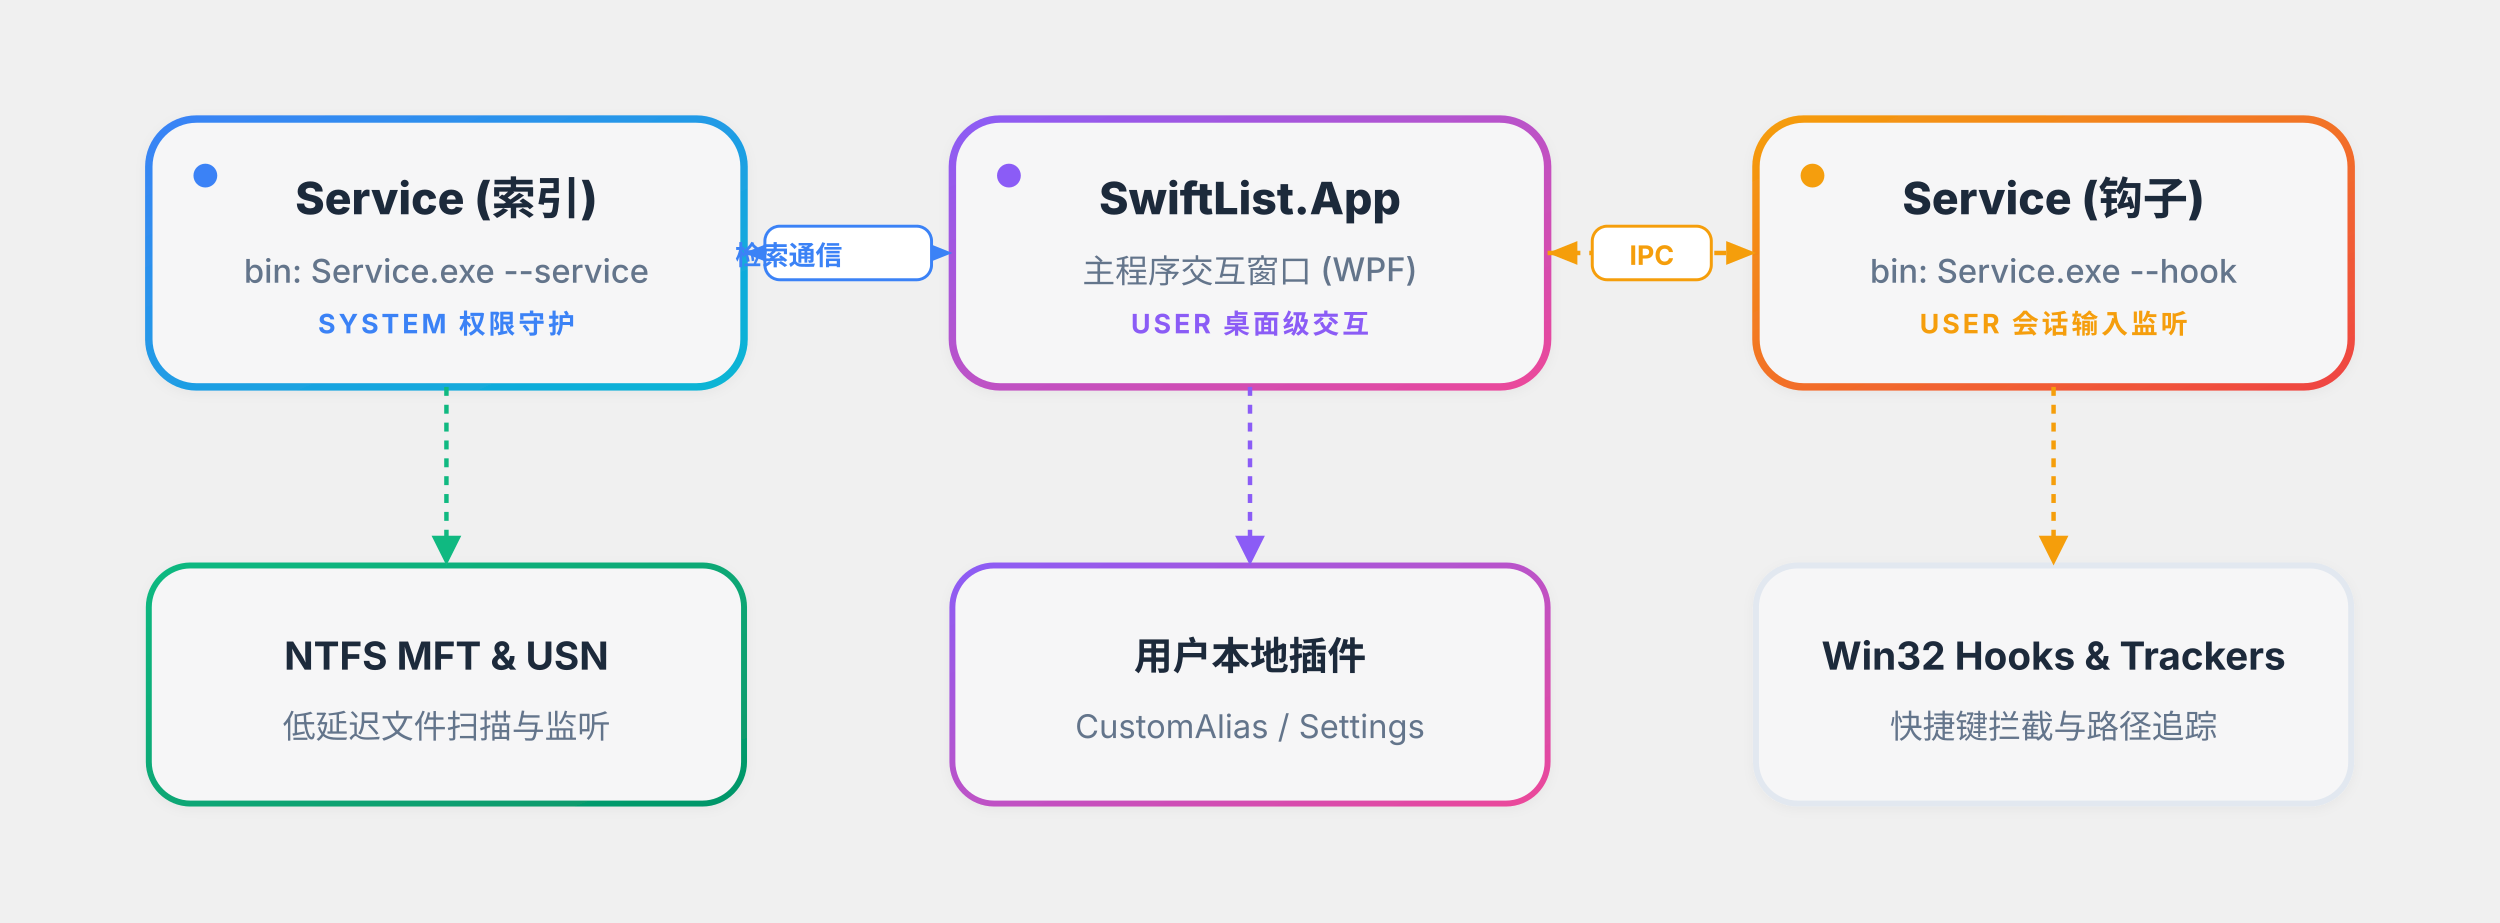
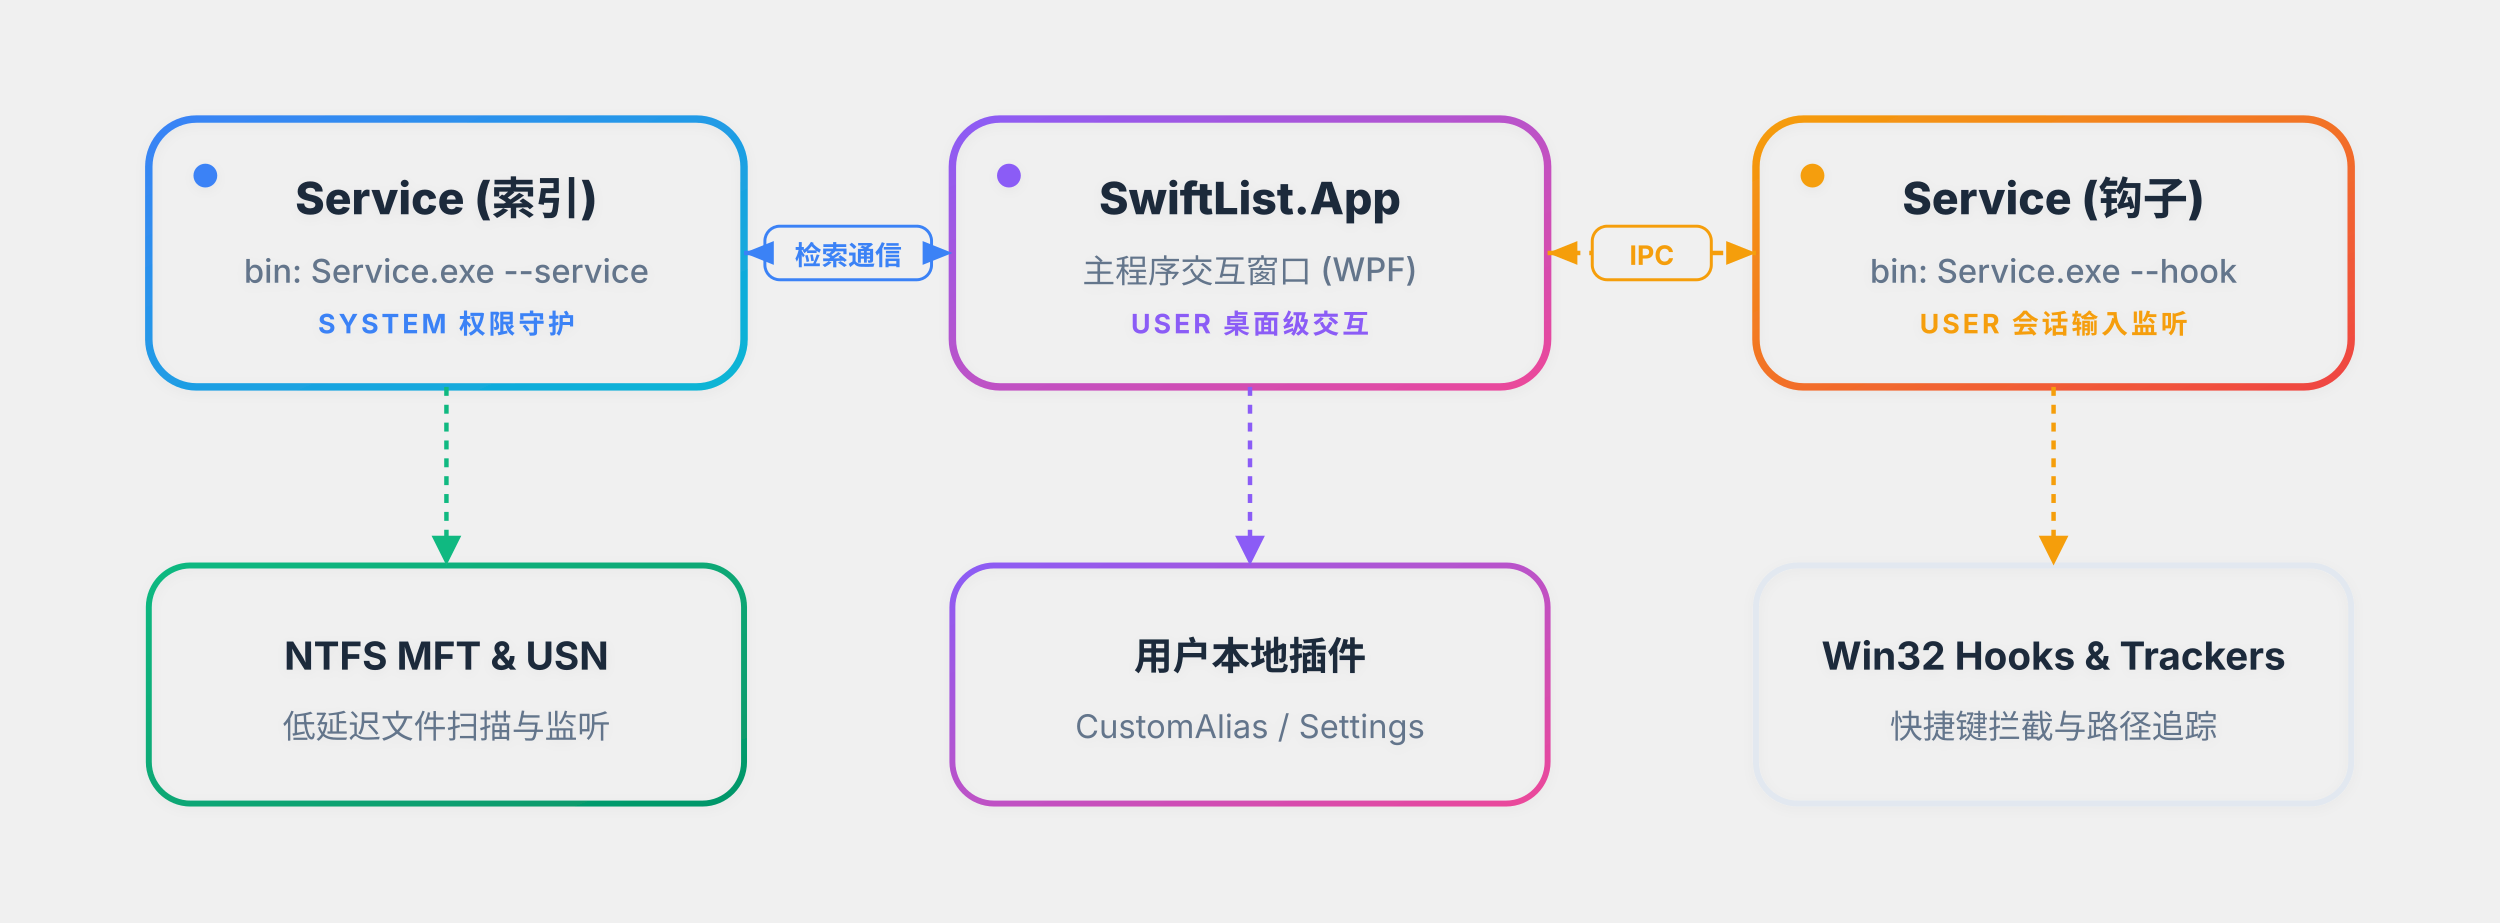
<svg xmlns="http://www.w3.org/2000/svg" viewBox="0 0 840 310" width="840" height="310" class="architecture-diagram" style="width: 100%; max-width: 840px; margin: 20px auto; display: block; font-family: system-ui, -apple-system, sans-serif; background-color: transparent;">
  <defs>
    <linearGradient id="serviceGrad" x1="0%" y1="0%" x2="100%" y2="100%">
      <stop offset="0%" stop-color="#3b82f6" />
      <stop offset="100%" stop-color="#06b6d4" />
    </linearGradient>
    <linearGradient id="appGrad" x1="0%" y1="0%" x2="100%" y2="100%">
      <stop offset="0%" stop-color="#8b5cf6" />
      <stop offset="100%" stop-color="#ec4899" />
    </linearGradient>
    <linearGradient id="hookGrad" x1="0%" y1="0%" x2="100%" y2="100%">
      <stop offset="0%" stop-color="#f59e0b" />
      <stop offset="100%" stop-color="#ef4444" />
    </linearGradient>
    <linearGradient id="dbGrad" x1="0%" y1="0%" x2="100%" y2="100%">
      <stop offset="0%" stop-color="#10b981" />
      <stop offset="100%" stop-color="#059669" />
    </linearGradient>
    <filter id="premium-shadow" x="-20%" y="-20%" width="140%" height="140%">
      <feDropShadow dx="0" dy="4" stdDeviation="5" flood-color="#0f172a" flood-opacity="0.06" />
      <feDropShadow dx="0" dy="1" stdDeviation="2" flood-color="#0f172a" flood-opacity="0.04" />
    </filter>
  </defs>
+   <style>
+     .card-title { fill: #1e293b; transition: fill 0.3s; }
+     .card-desc { fill: #64748b; transition: fill 0.3s; }
+     .card-rect { fill: transparent; }
+     .border-default { stroke: #e2e8f0; transition: stroke 0.3s; }
+     @media (prefers-color-scheme: dark) {
+       .card-title { fill: #f8fafc; }
+       .card-desc { fill: #94a3b8; }
+       .border-default { stroke: #334155; }
+     }
+   </style>
  <g filter="url(#premium-shadow)">
-     <rect x="50" y="40" width="200" height="90" rx="16" fill="#f6f6f7" stroke="url(#serviceGrad)" stroke-width="2.5" />
+     <rect x="50" y="40" width="200" height="90" rx="16" class="card-rect" stroke="url(#serviceGrad)" stroke-width="2.5" />
    <rect x="65" y="55" width="8" height="8" rx="4" fill="#3b82f6" />
-     <text x="150" y="72" font-weight="800" font-size="15" fill="#1e293b" text-anchor="middle">Service (索引)</text>
-     <text x="150" y="95" font-size="11" fill="#64748b" text-anchor="middle" font-weight="500">bin: Service.exe --service</text>
+     <text x="150" y="72" font-weight="800" font-size="15" class="card-title" text-anchor="middle">Service (索引)</text>
+     <text x="150" y="95" font-size="11" class="card-desc" text-anchor="middle" font-weight="500">bin: Service.exe --service</text>
    <text x="150" y="112" font-size="9" fill="#3b82f6" text-anchor="middle" font-weight="700" letter-spacing="1">SYSTEM 权限守护</text>
  </g>
  <g filter="url(#premium-shadow)">
-     <rect x="320" y="40" width="200" height="90" rx="16" fill="#f6f6f7" stroke="url(#appGrad)" stroke-width="2.5" />
+     <rect x="320" y="40" width="200" height="90" rx="16" class="card-rect" stroke="url(#appGrad)" stroke-width="2.5" />
    <rect x="335" y="55" width="8" height="8" rx="4" fill="#8b5cf6" />
-     <text x="420" y="72" font-weight="800" font-size="15" fill="#1e293b" text-anchor="middle">SwiftList.App</text>
-     <text x="420" y="95" font-size="11" fill="#64748b" text-anchor="middle" font-weight="500">主程序交互窗口 (WPF)</text>
+     <text x="420" y="72" font-weight="800" font-size="15" class="card-title" text-anchor="middle">SwiftList.App</text>
+     <text x="420" y="95" font-size="11" class="card-desc" text-anchor="middle" font-weight="500">主程序交互窗口 (WPF)</text>
    <text x="420" y="112" font-size="9" fill="#8b5cf6" text-anchor="middle" font-weight="700" letter-spacing="1">USER 桌面级交互</text>
  </g>
  <g filter="url(#premium-shadow)">
-     <rect x="590" y="40" width="200" height="90" rx="16" fill="#f6f6f7" stroke="url(#hookGrad)" stroke-width="2.5" />
+     <rect x="590" y="40" width="200" height="90" rx="16" class="card-rect" stroke="url(#hookGrad)" stroke-width="2.5" />
    <rect x="605" y="55" width="8" height="8" rx="4" fill="#f59e0b" />
-     <text x="690" y="72" font-weight="800" font-size="15" fill="#1e293b" text-anchor="middle">Service (钩子)</text>
-     <text x="690" y="95" font-size="11" fill="#64748b" text-anchor="middle" font-weight="500">bin: Service.exe --hook</text>
+     <text x="690" y="72" font-weight="800" font-size="15" class="card-title" text-anchor="middle">Service (钩子)</text>
+     <text x="690" y="95" font-size="11" class="card-desc" text-anchor="middle" font-weight="500">bin: Service.exe --hook</text>
    <text x="690" y="112" font-size="9" fill="#f59e0b" text-anchor="middle" font-weight="700" letter-spacing="1">USER 会话输入监听</text>
  </g>
  <g filter="url(#premium-shadow)">
-     <rect x="50" y="190" width="200" height="80" rx="14" fill="#f6f6f7" stroke="url(#dbGrad)" stroke-width="2" />
-     <text x="150" y="225" font-weight="700" font-size="13" fill="#1e293b" text-anchor="middle">NTFS MFT &amp; USN</text>
-     <text x="150" y="248" font-size="11" fill="#64748b" text-anchor="middle">低延迟文件扫描与监听</text>
+     <rect x="50" y="190" width="200" height="80" rx="14" class="card-rect" stroke="url(#dbGrad)" stroke-width="2" />
+     <text x="150" y="225" font-weight="700" font-size="13" class="card-title" text-anchor="middle">NTFS MFT &amp; USN</text>
+     <text x="150" y="248" font-size="11" class="card-desc" text-anchor="middle">低延迟文件扫描与监听</text>
  </g>
  <g filter="url(#premium-shadow)">
-     <rect x="320" y="190" width="200" height="80" rx="14" fill="#f6f6f7" stroke="url(#appGrad)" stroke-width="2" />
-     <text x="420" y="225" font-weight="700" font-size="13" fill="#1e293b" text-anchor="middle">用户本地插件</text>
-     <text x="420" y="248" font-size="11" fill="#64748b" text-anchor="middle">CustomAlias / Settings</text>
+     <rect x="320" y="190" width="200" height="80" rx="14" class="card-rect" stroke="url(#appGrad)" stroke-width="2" />
+     <text x="420" y="225" font-weight="700" font-size="13" class="card-title" text-anchor="middle">用户本地插件</text>
+     <text x="420" y="248" font-size="11" class="card-desc" text-anchor="middle">CustomAlias / Settings</text>
  </g>
  <g filter="url(#premium-shadow)">
-     <rect x="590" y="190" width="200" height="80" rx="14" fill="#f6f6f7" stroke="#e2e8f0" stroke-width="2" />
-     <text x="690" y="225" font-weight="700" font-size="13" fill="#1e293b" text-anchor="middle">Win32 Hooks &amp; Trackers</text>
-     <text x="690" y="248" font-size="11" fill="#64748b" text-anchor="middle">快捷键拦截与路径追踪</text>
+     <rect x="590" y="190" width="200" height="80" rx="14" class="card-rect border-default" stroke-width="2" />
+     <text x="690" y="225" font-weight="700" font-size="13" class="card-title" text-anchor="middle">Win32 Hooks &amp; Trackers</text>
+     <text x="690" y="248" font-size="11" class="card-desc" text-anchor="middle">快捷键拦截与路径追踪</text>
  </g>
  <g>
-     <path d="M 250 85 L 320 85" stroke="#3b82f6" stroke-dasharray="4,3" stroke-width="1.5" />
+     <path d="M 250 85 L 257 85 M 313 85 L 320 85" stroke="#3b82f6" stroke-dasharray="4,3" stroke-width="1.5" />
    <polygon points="250,85 260,81 260,89" fill="#3b82f6" />
    <polygon points="320,85 310,81 310,89" fill="#3b82f6" />
-     <rect x="257" y="76" width="56" height="18" rx="5" fill="#ffffff" stroke="#3b82f6" stroke-width="1" />
-     <text x="265" y="89" font-size="9" fill="#3b82f6" text-anchor="middle" font-weight="700">检索通信</text>
+     <rect x="257" y="76" width="56" height="18" rx="5" fill="transparent" stroke="#3b82f6" stroke-width="1" />
+     <text x="285" y="89" font-size="9" fill="#3b82f6" text-anchor="middle" font-weight="700">检索通信</text>
  </g>
  <g>
-     <path d="M 520 85 L 590 85" stroke="#f59e0b" stroke-dasharray="4,3" stroke-width="1.5" />
+     <path d="M 520 85 L 535 85 M 575 85 L 590 85" stroke="#f59e0b" stroke-dasharray="4,3" stroke-width="1.5" />
    <polygon points="520,85 530,81 530,89" fill="#f59e0b" />
    <polygon points="590,85 580,81 580,89" fill="#f59e0b" />
-     <rect x="535" y="76" width="40" height="18" rx="5" fill="#ffffff" stroke="#f59e0b" stroke-width="1" />
+     <rect x="535" y="76" width="40" height="18" rx="5" fill="transparent" stroke="#f59e0b" stroke-width="1" />
    <text x="555" y="89" font-size="9" fill="#f59e0b" text-anchor="middle" font-weight="700">IPC</text>
  </g>
  <g>
    <path d="M 150 130 L 150 190" stroke="#10b981" stroke-width="1.5" stroke-dasharray="3,3" />
    <polygon points="150,190 145,180 155,180" fill="#10b981" />
  </g>
  <g>
    <path d="M 420 130 L 420 190" stroke="#8b5cf6" stroke-width="1.5" stroke-dasharray="3,3" />
    <polygon points="420,190 415,180 425,180" fill="#8b5cf6" />
  </g>
  <g>
    <path d="M 690 130 L 690 190" stroke="#f59e0b" stroke-width="1.5" stroke-dasharray="3,3" />
    <polygon points="690,190 685,180 695,180" fill="#f59e0b" />
  </g>
</svg>
